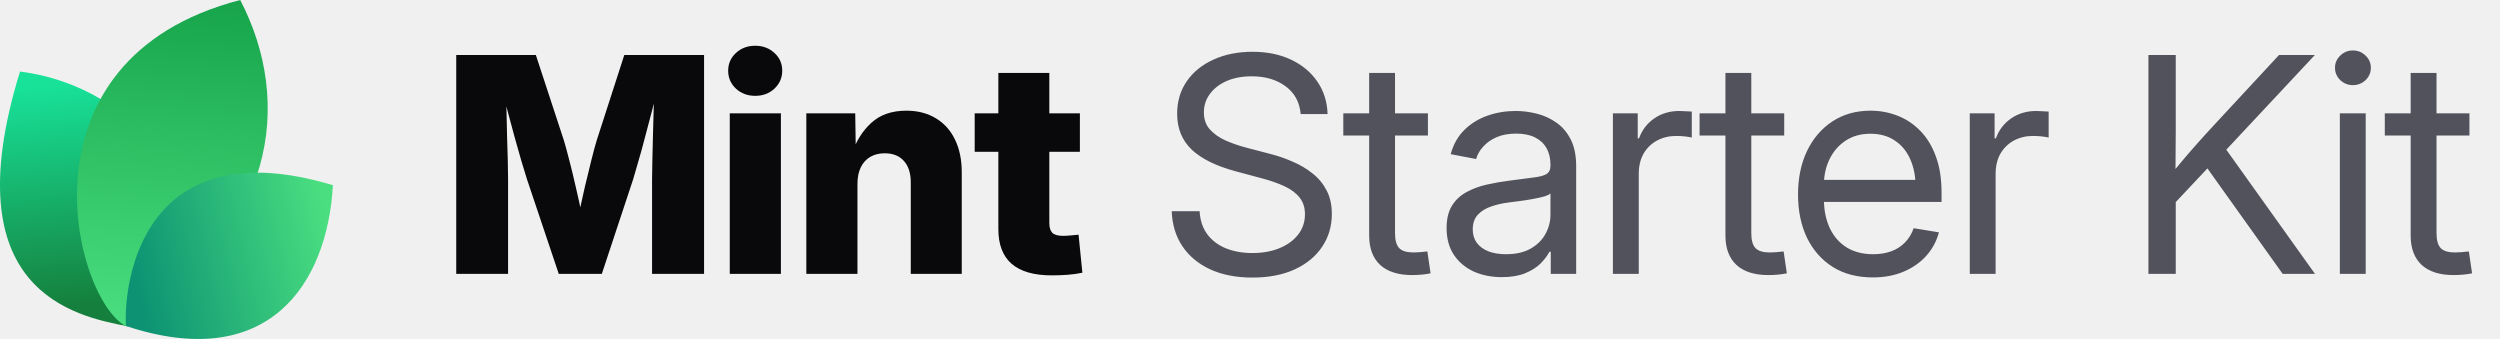
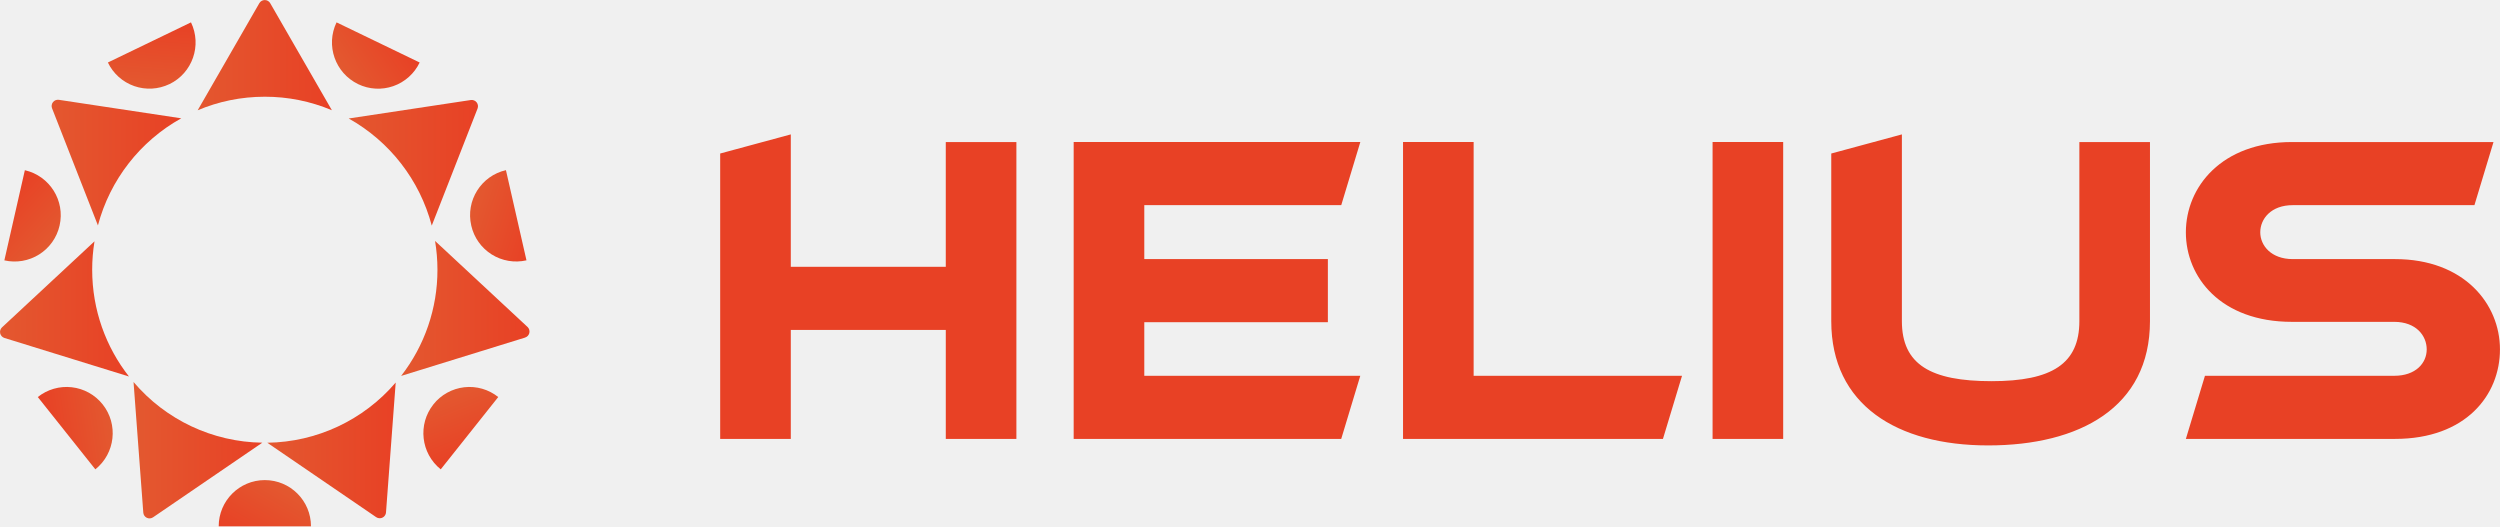
- <svg xmlns="http://www.w3.org/2000/svg" width="177" height="24" viewBox="0 0 177 24" fill="none">
-   <path d="M9.061 23.108C5.268 22.377 -3.391 20.627 1.417 5.064C9.634 6.099 16.973 14.064 9.061 23.108Z" fill="url(#paint0_linear_17557_2020)" />
-   <path d="M8.919 23.094C5.276 21.222 0.784 4.209 17.007 0C20.757 7.193 19.621 16.545 8.919 23.094Z" fill="url(#paint1_linear_17557_2020)" />
-   <path d="M8.914 23.079C8.735 19.882 10.159 9.085 23.57 13.111C23.181 20.123 18.984 26.418 8.914 23.079Z" fill="url(#paint2_linear_17557_2020)" />
-   <path d="M32.301 19.392V3.894H37.938L39.925 9.948C40.036 10.315 40.164 10.787 40.31 11.362C40.462 11.938 40.611 12.552 40.757 13.204C40.91 13.855 41.048 14.483 41.173 15.086C41.305 15.682 41.412 16.192 41.495 16.615H40.695C40.771 16.192 40.871 15.682 40.996 15.086C41.128 14.49 41.267 13.866 41.412 13.214C41.565 12.562 41.714 11.948 41.86 11.373C42.005 10.79 42.133 10.315 42.244 9.948L44.2 3.894H49.848V19.392H46.166V12.704C46.166 12.357 46.173 11.917 46.187 11.383C46.2 10.849 46.214 10.27 46.228 9.646C46.249 9.022 46.266 8.391 46.28 7.753C46.301 7.115 46.311 6.519 46.311 5.964H46.623C46.485 6.561 46.332 7.181 46.166 7.826C45.999 8.471 45.833 9.102 45.666 9.719C45.507 10.336 45.351 10.901 45.198 11.414C45.053 11.928 44.928 12.357 44.824 12.704L42.608 19.392H39.561L37.314 12.704C37.203 12.357 37.072 11.928 36.919 11.414C36.773 10.901 36.614 10.34 36.441 9.729C36.274 9.112 36.104 8.481 35.931 7.836C35.764 7.192 35.608 6.567 35.463 5.964H35.827C35.834 6.512 35.844 7.105 35.858 7.743C35.872 8.374 35.886 9.005 35.9 9.636C35.92 10.26 35.938 10.839 35.952 11.373C35.965 11.907 35.972 12.351 35.972 12.704V19.392H32.301ZM51.668 19.392V8.024H55.288V19.392H51.668ZM53.468 6.786C52.927 6.786 52.473 6.616 52.105 6.276C51.738 5.93 51.554 5.507 51.554 5.007C51.554 4.508 51.738 4.088 52.105 3.749C52.473 3.409 52.927 3.239 53.468 3.239C54.009 3.239 54.463 3.409 54.83 3.749C55.198 4.082 55.382 4.501 55.382 5.007C55.382 5.507 55.198 5.93 54.83 6.276C54.463 6.616 54.009 6.786 53.468 6.786ZM60.708 13.027V19.392H57.088V8.024H60.551L60.593 10.967H60.281C60.593 10.024 61.061 9.268 61.685 8.7C62.309 8.124 63.138 7.836 64.171 7.836C64.975 7.836 65.672 8.017 66.262 8.377C66.851 8.731 67.302 9.234 67.614 9.885C67.933 10.537 68.092 11.307 68.092 12.194V19.392H64.483V12.912C64.483 12.26 64.32 11.754 63.994 11.394C63.675 11.033 63.221 10.853 62.632 10.853C62.25 10.853 61.914 10.936 61.623 11.102C61.332 11.269 61.106 11.515 60.947 11.841C60.787 12.16 60.708 12.555 60.708 13.027ZM76.456 8.024V10.749H69.008V8.024H76.456ZM70.683 5.163H74.292V15.783C74.292 16.102 74.361 16.334 74.5 16.48C74.646 16.625 74.899 16.698 75.259 16.698C75.405 16.698 75.596 16.688 75.831 16.667C76.074 16.646 76.251 16.629 76.362 16.615L76.632 19.309C76.313 19.378 75.963 19.427 75.582 19.455C75.207 19.482 74.836 19.496 74.469 19.496C73.2 19.496 72.25 19.222 71.619 18.674C70.995 18.127 70.683 17.308 70.683 16.22V5.163Z" fill="#09090B" />
-   <path d="M88.667 19.652C87.523 19.652 86.528 19.458 85.682 19.07C84.843 18.681 84.188 18.137 83.716 17.437C83.245 16.736 82.992 15.908 82.957 14.951H84.933C84.968 15.596 85.148 16.14 85.474 16.584C85.8 17.021 86.24 17.354 86.795 17.582C87.35 17.804 87.974 17.915 88.667 17.915C89.388 17.915 90.026 17.801 90.581 17.572C91.143 17.343 91.583 17.024 91.902 16.615C92.228 16.199 92.391 15.717 92.391 15.169C92.391 14.698 92.266 14.306 92.017 13.994C91.767 13.675 91.413 13.408 90.956 13.193C90.498 12.978 89.954 12.787 89.323 12.621L87.502 12.132C86.123 11.765 85.082 11.255 84.382 10.603C83.689 9.944 83.342 9.095 83.342 8.055C83.342 7.174 83.571 6.404 84.028 5.746C84.486 5.087 85.117 4.577 85.921 4.217C86.726 3.849 87.645 3.666 88.678 3.666C89.718 3.666 90.63 3.853 91.413 4.227C92.204 4.602 92.824 5.122 93.275 5.787C93.726 6.446 93.965 7.209 93.993 8.076H92.089C92.013 7.23 91.656 6.574 91.018 6.11C90.387 5.638 89.586 5.403 88.615 5.403C87.95 5.403 87.36 5.513 86.847 5.735C86.341 5.957 85.946 6.262 85.661 6.651C85.377 7.032 85.235 7.469 85.235 7.961C85.235 8.447 85.377 8.849 85.661 9.168C85.946 9.48 86.317 9.74 86.774 9.948C87.232 10.149 87.724 10.319 88.251 10.457L89.884 10.884C90.439 11.023 90.977 11.206 91.496 11.435C92.023 11.657 92.495 11.934 92.911 12.267C93.334 12.593 93.67 12.995 93.92 13.474C94.17 13.945 94.294 14.504 94.294 15.149C94.294 16.015 94.066 16.788 93.608 17.468C93.157 18.148 92.512 18.681 91.673 19.07C90.834 19.458 89.832 19.652 88.667 19.652ZM101.097 8.024V9.594H95.106V8.024H101.097ZM96.937 5.163H98.767V16.521C98.767 17 98.865 17.347 99.059 17.562C99.26 17.77 99.6 17.874 100.078 17.874C100.21 17.874 100.366 17.867 100.546 17.853C100.733 17.832 100.903 17.815 101.056 17.801L101.285 19.351C101.097 19.392 100.886 19.423 100.65 19.444C100.414 19.465 100.189 19.475 99.974 19.475C98.996 19.475 98.244 19.236 97.717 18.758C97.197 18.272 96.937 17.579 96.937 16.677V5.163ZM106.33 19.621C105.595 19.621 104.932 19.489 104.343 19.226C103.754 18.955 103.285 18.564 102.939 18.05C102.592 17.53 102.419 16.896 102.419 16.147C102.419 15.495 102.547 14.965 102.804 14.556C103.06 14.146 103.403 13.828 103.833 13.599C104.263 13.363 104.742 13.186 105.269 13.068C105.796 12.95 106.333 12.857 106.881 12.787C107.574 12.69 108.132 12.617 108.555 12.569C108.978 12.52 109.287 12.441 109.481 12.33C109.675 12.212 109.772 12.014 109.772 11.737V11.654C109.772 11.203 109.679 10.815 109.492 10.489C109.311 10.163 109.041 9.91 108.68 9.729C108.32 9.549 107.872 9.459 107.338 9.459C106.805 9.459 106.34 9.546 105.945 9.719C105.556 9.892 105.241 10.118 104.998 10.395C104.755 10.665 104.593 10.953 104.509 11.258L102.71 10.915C102.897 10.222 103.22 9.65 103.677 9.199C104.135 8.748 104.679 8.412 105.31 8.19C105.941 7.968 106.607 7.857 107.307 7.857C107.8 7.857 108.295 7.92 108.795 8.044C109.301 8.169 109.765 8.381 110.188 8.679C110.611 8.97 110.951 9.369 111.208 9.875C111.464 10.374 111.593 11.005 111.593 11.768V19.392H109.793V17.822H109.7C109.568 18.085 109.363 18.359 109.086 18.643C108.809 18.921 108.444 19.153 107.994 19.34C107.543 19.527 106.988 19.621 106.33 19.621ZM106.621 17.998C107.321 17.998 107.904 17.867 108.368 17.603C108.84 17.333 109.19 16.986 109.419 16.563C109.654 16.133 109.772 15.682 109.772 15.211V13.692C109.703 13.769 109.554 13.841 109.325 13.911C109.096 13.973 108.829 14.032 108.524 14.088C108.226 14.143 107.921 14.192 107.609 14.233C107.304 14.275 107.033 14.309 106.798 14.337C106.354 14.393 105.938 14.49 105.549 14.628C105.168 14.76 104.86 14.954 104.624 15.211C104.388 15.467 104.27 15.811 104.27 16.241C104.27 16.615 104.367 16.934 104.561 17.198C104.762 17.461 105.04 17.662 105.393 17.801C105.747 17.933 106.156 17.998 106.621 17.998ZM114.193 19.392V8.024H115.951V9.792H116.045C116.253 9.209 116.61 8.741 117.116 8.388C117.622 8.034 118.219 7.857 118.905 7.857C119.058 7.857 119.217 7.864 119.384 7.878C119.55 7.885 119.682 7.892 119.779 7.899V9.74C119.716 9.719 119.578 9.695 119.363 9.667C119.155 9.639 118.922 9.625 118.666 9.625C118.174 9.625 117.726 9.733 117.324 9.948C116.922 10.163 116.603 10.471 116.367 10.874C116.138 11.276 116.024 11.758 116.024 12.319V19.392H114.193ZM126.322 8.024V9.594H120.33V8.024H126.322ZM122.161 5.163H123.992V16.521C123.992 17 124.089 17.347 124.283 17.562C124.484 17.77 124.824 17.874 125.302 17.874C125.434 17.874 125.59 17.867 125.77 17.853C125.958 17.832 126.127 17.815 126.28 17.801L126.509 19.351C126.322 19.392 126.11 19.423 125.874 19.444C125.639 19.465 125.413 19.475 125.198 19.475C124.221 19.475 123.468 19.236 122.941 18.758C122.421 18.272 122.161 17.579 122.161 16.677V5.163ZM132.604 19.642C131.502 19.642 130.555 19.396 129.765 18.903C128.974 18.404 128.364 17.714 127.934 16.834C127.511 15.946 127.3 14.927 127.3 13.775C127.3 12.611 127.511 11.584 127.934 10.697C128.364 9.802 128.964 9.102 129.734 8.596C130.51 8.089 131.408 7.836 132.428 7.836C133.1 7.836 133.738 7.954 134.341 8.19C134.952 8.426 135.489 8.783 135.954 9.261C136.425 9.74 136.793 10.343 137.056 11.071C137.327 11.792 137.462 12.645 137.462 13.63V14.296H128.433V12.735H136.463L135.631 13.297C135.631 12.541 135.506 11.876 135.257 11.3C135.007 10.725 134.643 10.277 134.165 9.958C133.686 9.632 133.107 9.469 132.428 9.469C131.748 9.469 131.162 9.632 130.67 9.958C130.177 10.284 129.796 10.725 129.526 11.279C129.262 11.827 129.13 12.441 129.13 13.12V14.046C129.13 14.864 129.273 15.572 129.557 16.168C129.841 16.757 130.243 17.211 130.763 17.53C131.283 17.842 131.901 17.998 132.615 17.998C133.093 17.998 133.523 17.929 133.905 17.79C134.293 17.645 134.619 17.433 134.882 17.156C135.153 16.879 135.354 16.546 135.486 16.157L137.275 16.449C137.108 17.08 136.81 17.634 136.38 18.113C135.95 18.591 135.413 18.966 134.768 19.236C134.123 19.507 133.402 19.642 132.604 19.642ZM139.459 19.392V8.024H141.217V9.792H141.311C141.519 9.209 141.876 8.741 142.382 8.388C142.888 8.034 143.485 7.857 144.171 7.857C144.324 7.857 144.483 7.864 144.649 7.878C144.816 7.885 144.948 7.892 145.045 7.899V9.74C144.982 9.719 144.844 9.695 144.629 9.667C144.421 9.639 144.188 9.625 143.932 9.625C143.439 9.625 142.992 9.733 142.59 9.948C142.188 10.163 141.869 10.471 141.633 10.874C141.404 11.276 141.29 11.758 141.29 12.319V19.392H139.459ZM153.429 14.961V12.715C153.783 12.257 154.136 11.82 154.49 11.404C154.844 10.981 155.204 10.565 155.572 10.156C155.939 9.74 156.314 9.327 156.695 8.918L161.355 3.894H163.893L157.277 10.967H157.184L153.429 14.961ZM152.108 19.392V3.894H154.043V9.241L154.022 12.559L154.043 13.505V19.392H152.108ZM161.615 19.392L155.967 11.477L157.173 9.969L163.903 19.392H161.615ZM165.661 19.392V8.024H167.492V19.392H165.661ZM166.587 6.027C166.24 6.027 165.942 5.909 165.692 5.673C165.443 5.43 165.318 5.139 165.318 4.799C165.318 4.459 165.443 4.172 165.692 3.936C165.942 3.693 166.24 3.572 166.587 3.572C166.934 3.572 167.232 3.693 167.482 3.936C167.731 4.172 167.856 4.459 167.856 4.799C167.856 5.139 167.731 5.43 167.482 5.673C167.232 5.909 166.934 6.027 166.587 6.027ZM174.836 8.024V9.594H168.844V8.024H174.836ZM170.675 5.163H172.506V16.521C172.506 17 172.603 17.347 172.797 17.562C172.998 17.77 173.338 17.874 173.816 17.874C173.948 17.874 174.104 17.867 174.284 17.853C174.472 17.832 174.641 17.815 174.794 17.801L175.023 19.351C174.836 19.392 174.624 19.423 174.388 19.444C174.153 19.465 173.927 19.475 173.712 19.475C172.735 19.475 171.982 19.236 171.455 18.758C170.935 18.272 170.675 17.579 170.675 16.677V5.163Z" fill="#52525C" />
+ <svg xmlns="http://www.w3.org/2000/svg" width="190" height="40" fill="none">
+   <g clip-path="url(#a)">
+     <path d="M25.23 8.381a13.053 13.053 0 0 0-5.104-1.03c-1.811 0-3.535.366-5.103 1.03L19.71.241a.477.477 0 0 1 .825 0l4.69 8.14h.004Z" fill="url(#b)" />
+     <path d="M13.776 8.991a13.164 13.164 0 0 0-6.334 8.14L3.957 8.233a.477.477 0 0 1 .514-.647l9.305 1.406Z" fill="url(#c)" />
+     <path d="M9.801 28.614.338 25.686a.479.479 0 0 1-.186-.806l7.03-6.539a13.348 13.348 0 0 0-.176 2.159c0 3.063 1.045 5.881 2.796 8.114Z" fill="url(#d)" />
+     <path d="m19.93 33.648-8.297 5.667a.474.474 0 0 1-.743-.359l-.741-9.923a13.072 13.072 0 0 0 9.781 4.611v.004Z" fill="url(#e)" />
+     <path d="m30.073 29.074-.737 9.872a.479.479 0 0 1-.51.44.477.477 0 0 1-.234-.08l-8.28-5.658a13.068 13.068 0 0 0 9.76-4.574Z" fill="url(#f)" />
+     <path d="m39.907 25.656-9.422 2.914a13.105 13.105 0 0 0 2.761-8.07c0-.745-.064-1.477-.182-2.189l7.026 6.535c.27.251.166.701-.183.807v.003Z" fill="url(#g)" />
+     <path d="m36.294 8.25-3.48 8.896A13.183 13.183 0 0 0 26.5 9.005l9.28-1.403a.477.477 0 0 1 .514.647Z" fill="url(#h)" />
+     <path d="M20.126 36.487A3.508 3.508 0 0 0 16.622 40h7.012a3.508 3.508 0 0 0-3.504-3.513h-.004Z" fill="url(#i)" />
+     <path d="M32.942 30.73a3.521 3.521 0 0 0 .554 4.94l4.37-5.495a3.501 3.501 0 0 0-4.927.556h.003Z" fill="url(#j)" />
+     <path d="M35.815 17.142a3.501 3.501 0 0 0 4.197 2.643l-1.561-6.854a3.51 3.51 0 0 0-2.636 4.208v.003Z" fill="url(#k)" />
+     <path d="M27.214 6.393a3.5 3.5 0 0 0 4.68-1.643L25.578 1.7a3.517 3.517 0 0 0 1.639 4.693h-.004Z" fill="url(#l)" />
+     <path d="M12.88 6.393A3.518 3.518 0 0 0 14.516 1.7L8.199 4.75a3.502 3.502 0 0 0 4.681 1.64v.003Z" fill="url(#m)" />
+     <path d="M4.529 17.142a3.514 3.514 0 0 0-2.64-4.207L.331 19.788a3.505 3.505 0 0 0 4.198-2.646Z" fill="url(#n)" />
+     <path d="m2.873 30.175 4.373 5.495a3.52 3.52 0 0 0 .554-4.94 3.502 3.502 0 0 0-4.927-.555Z" fill="url(#o)" />
+     <path d="M60.101 10.214v10.062h11.778v-9.479h5.367V33.36H71.88v-8.287H60.101v8.287h-5.367V11.667l5.367-1.453ZM86.963 28.56h16.419l-1.45 4.797H81.599V10.793h21.786l-1.45 4.798H86.966v4.099h13.952v4.797H86.966v4.072h-.003Zm25.033-17.765v17.765h15.838l-1.45 4.797H106.63V10.793h5.366Zm23.526 0v22.563h-5.366V10.794h5.366Zm22.51 0h5.366v13.609c0 6.572-5.367 9.448-12.299 9.448-6.931 0-11.923-3.083-11.923-9.448V11.667l5.367-1.453v14.189c0 3.313 2.203 4.566 6.817 4.566 4.613 0 6.672-1.338 6.672-4.566v-13.61Zm8.094 6.863c0-3.459 2.727-6.863 8.064-6.863h15.316l-1.449 4.797h-13.81c-1.653 0-2.467 1.046-2.467 2.063 0 1.016.842 2.036 2.467 2.036h7.773c5.249 0 7.977 3.401 7.977 6.864 0 3.462-2.583 6.802-7.977 6.802h-15.894l1.45-4.797h14.387c1.626 0 2.467-.959 2.467-2.005 0-1.047-.811-2.094-2.467-2.094h-7.773c-5.425 0-8.064-3.401-8.064-6.803Z" fill="#E84125" />
+   </g>
  <defs>
-     <linearGradient id="paint0_linear_17557_2020" x1="3.776" y1="5.916" x2="5.232" y2="21.559" gradientUnits="userSpaceOnUse">
-       <stop stop-color="#18E299" />
-       <stop offset="1" stop-color="#15803D" />
+     <linearGradient id="b" x1="14.154" y1="4.191" x2="25.229" y2="4.191" gradientUnits="userSpaceOnUse">
+       <stop stop-color="#E35930" />
+       <stop offset="1" stop-color="#E84125" />
    </linearGradient>
-     <linearGradient id="paint1_linear_17557_2020" x1="12.171" y1="-0.718" x2="10.19" y2="22.983" gradientUnits="userSpaceOnUse">
-       <stop stop-color="#16A34A" />
-       <stop offset="1" stop-color="#4ADE80" />
+     <linearGradient id="c" x1="3.251" y1="12.355" x2="13.776" y2="12.355" gradientUnits="userSpaceOnUse">
+       <stop stop-color="#E35930" />
+       <stop offset="1" stop-color="#E84125" />
    </linearGradient>
-     <linearGradient id="paint2_linear_17557_2020" x1="23.133" y1="15.353" x2="9.338" y2="18.52" gradientUnits="userSpaceOnUse">
-       <stop stop-color="#4ADE80" />
-       <stop offset="1" stop-color="#0D9373" />
+     <linearGradient id="d" x1="-.311" y1="23.477" x2="9.801" y2="23.477" gradientUnits="userSpaceOnUse">
+       <stop stop-color="#E35930" />
+       <stop offset="1" stop-color="#E84125" />
    </linearGradient>
+     <linearGradient id="e" x1="9.963" y1="34.217" x2="19.93" y2="34.217" gradientUnits="userSpaceOnUse">
+       <stop stop-color="#E35930" />
+       <stop offset="1" stop-color="#E84125" />
+     </linearGradient>
+     <linearGradient id="f" x1="19.974" y1="34.23" x2="30.073" y2="34.23" gradientUnits="userSpaceOnUse">
+       <stop stop-color="#E35930" />
+       <stop offset="1" stop-color="#E84125" />
+     </linearGradient>
+     <linearGradient id="g" x1="29.866" y1="23.44" x2="40.242" y2="23.44" gradientUnits="userSpaceOnUse">
+       <stop stop-color="#E35930" />
+       <stop offset="1" stop-color="#E84125" />
+     </linearGradient>
+     <linearGradient id="h" x1="25.669" y1="12.369" x2="36.328" y2="12.369" gradientUnits="userSpaceOnUse">
+       <stop stop-color="#E35930" />
+       <stop offset="1" stop-color="#E84125" />
+     </linearGradient>
+     <linearGradient id="i" x1="21.672" y1="36.842" x2="19.033" y2="41.401" gradientUnits="userSpaceOnUse">
+       <stop stop-color="#E35930" />
+       <stop offset="1" stop-color="#E84125" />
+     </linearGradient>
+     <linearGradient id="j" x1="34.189" y1="29.678" x2="36.118" y2="34.582" gradientUnits="userSpaceOnUse">
+       <stop stop-color="#E35930" />
+       <stop offset="1" stop-color="#E84125" />
+     </linearGradient>
+     <linearGradient id="k" x1="35.807" y1="15.537" x2="40.835" y2="17.084" gradientUnits="userSpaceOnUse">
+       <stop stop-color="#E35930" />
+       <stop offset="1" stop-color="#E84125" />
+     </linearGradient>
+     <linearGradient id="l" x1="25.969" y1="5.402" x2="30.321" y2="2.442" gradientUnits="userSpaceOnUse">
+       <stop stop-color="#E35930" />
+       <stop offset="1" stop-color="#E84125" />
+     </linearGradient>
+     <linearGradient id="m" x1="11.401" y1="6.771" x2="11.796" y2="1.515" gradientUnits="userSpaceOnUse">
+       <stop stop-color="#E35930" />
+       <stop offset="1" stop-color="#E84125" />
+     </linearGradient>
+     <linearGradient id="n" x1="3.942" y1="18.568" x2=".078" y2="14.992" gradientUnits="userSpaceOnUse">
+       <stop stop-color="#E35930" />
+       <stop offset="1" stop-color="#E84125" />
+     </linearGradient>
+     <linearGradient id="o" x1="8.584" y1="32.106" x2="3.383" y2="32.889" gradientUnits="userSpaceOnUse">
+       <stop stop-color="#E35930" />
+       <stop offset="1" stop-color="#E84125" />
+     </linearGradient>
+     <clipPath id="a">
+       <path fill="#fff" d="M0 0h190v40H0z" />
+     </clipPath>
  </defs>
</svg>
